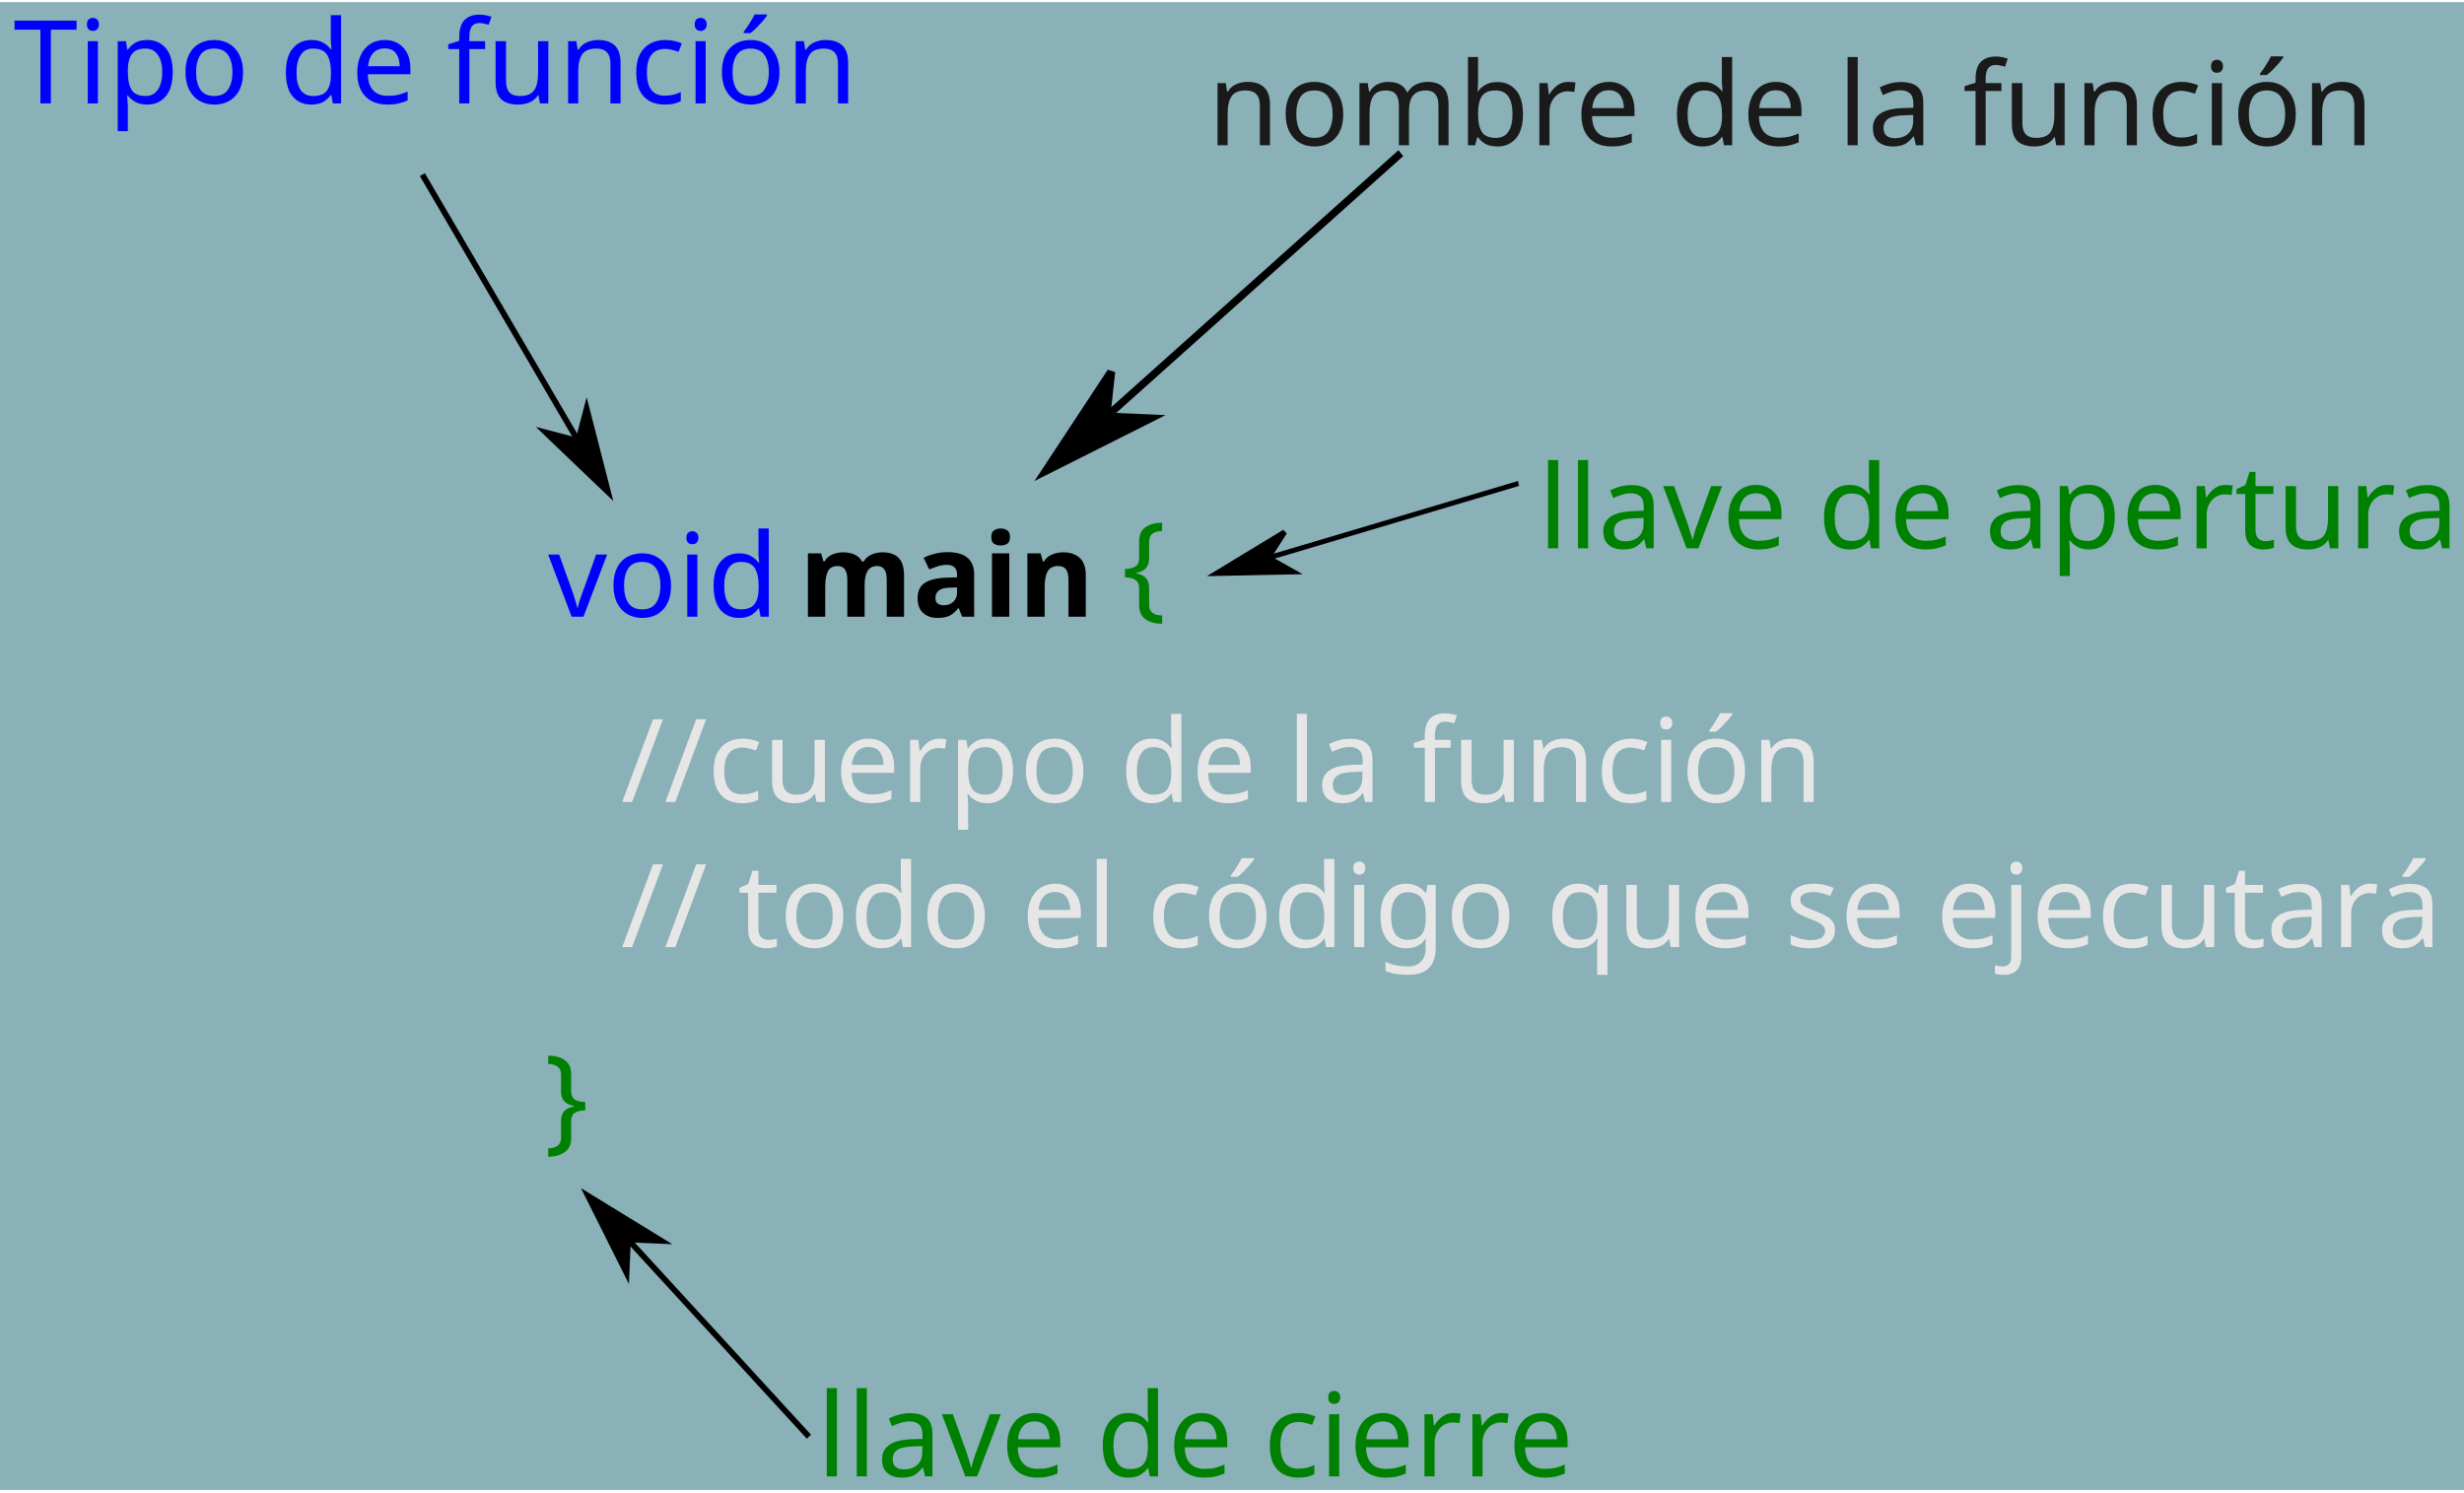
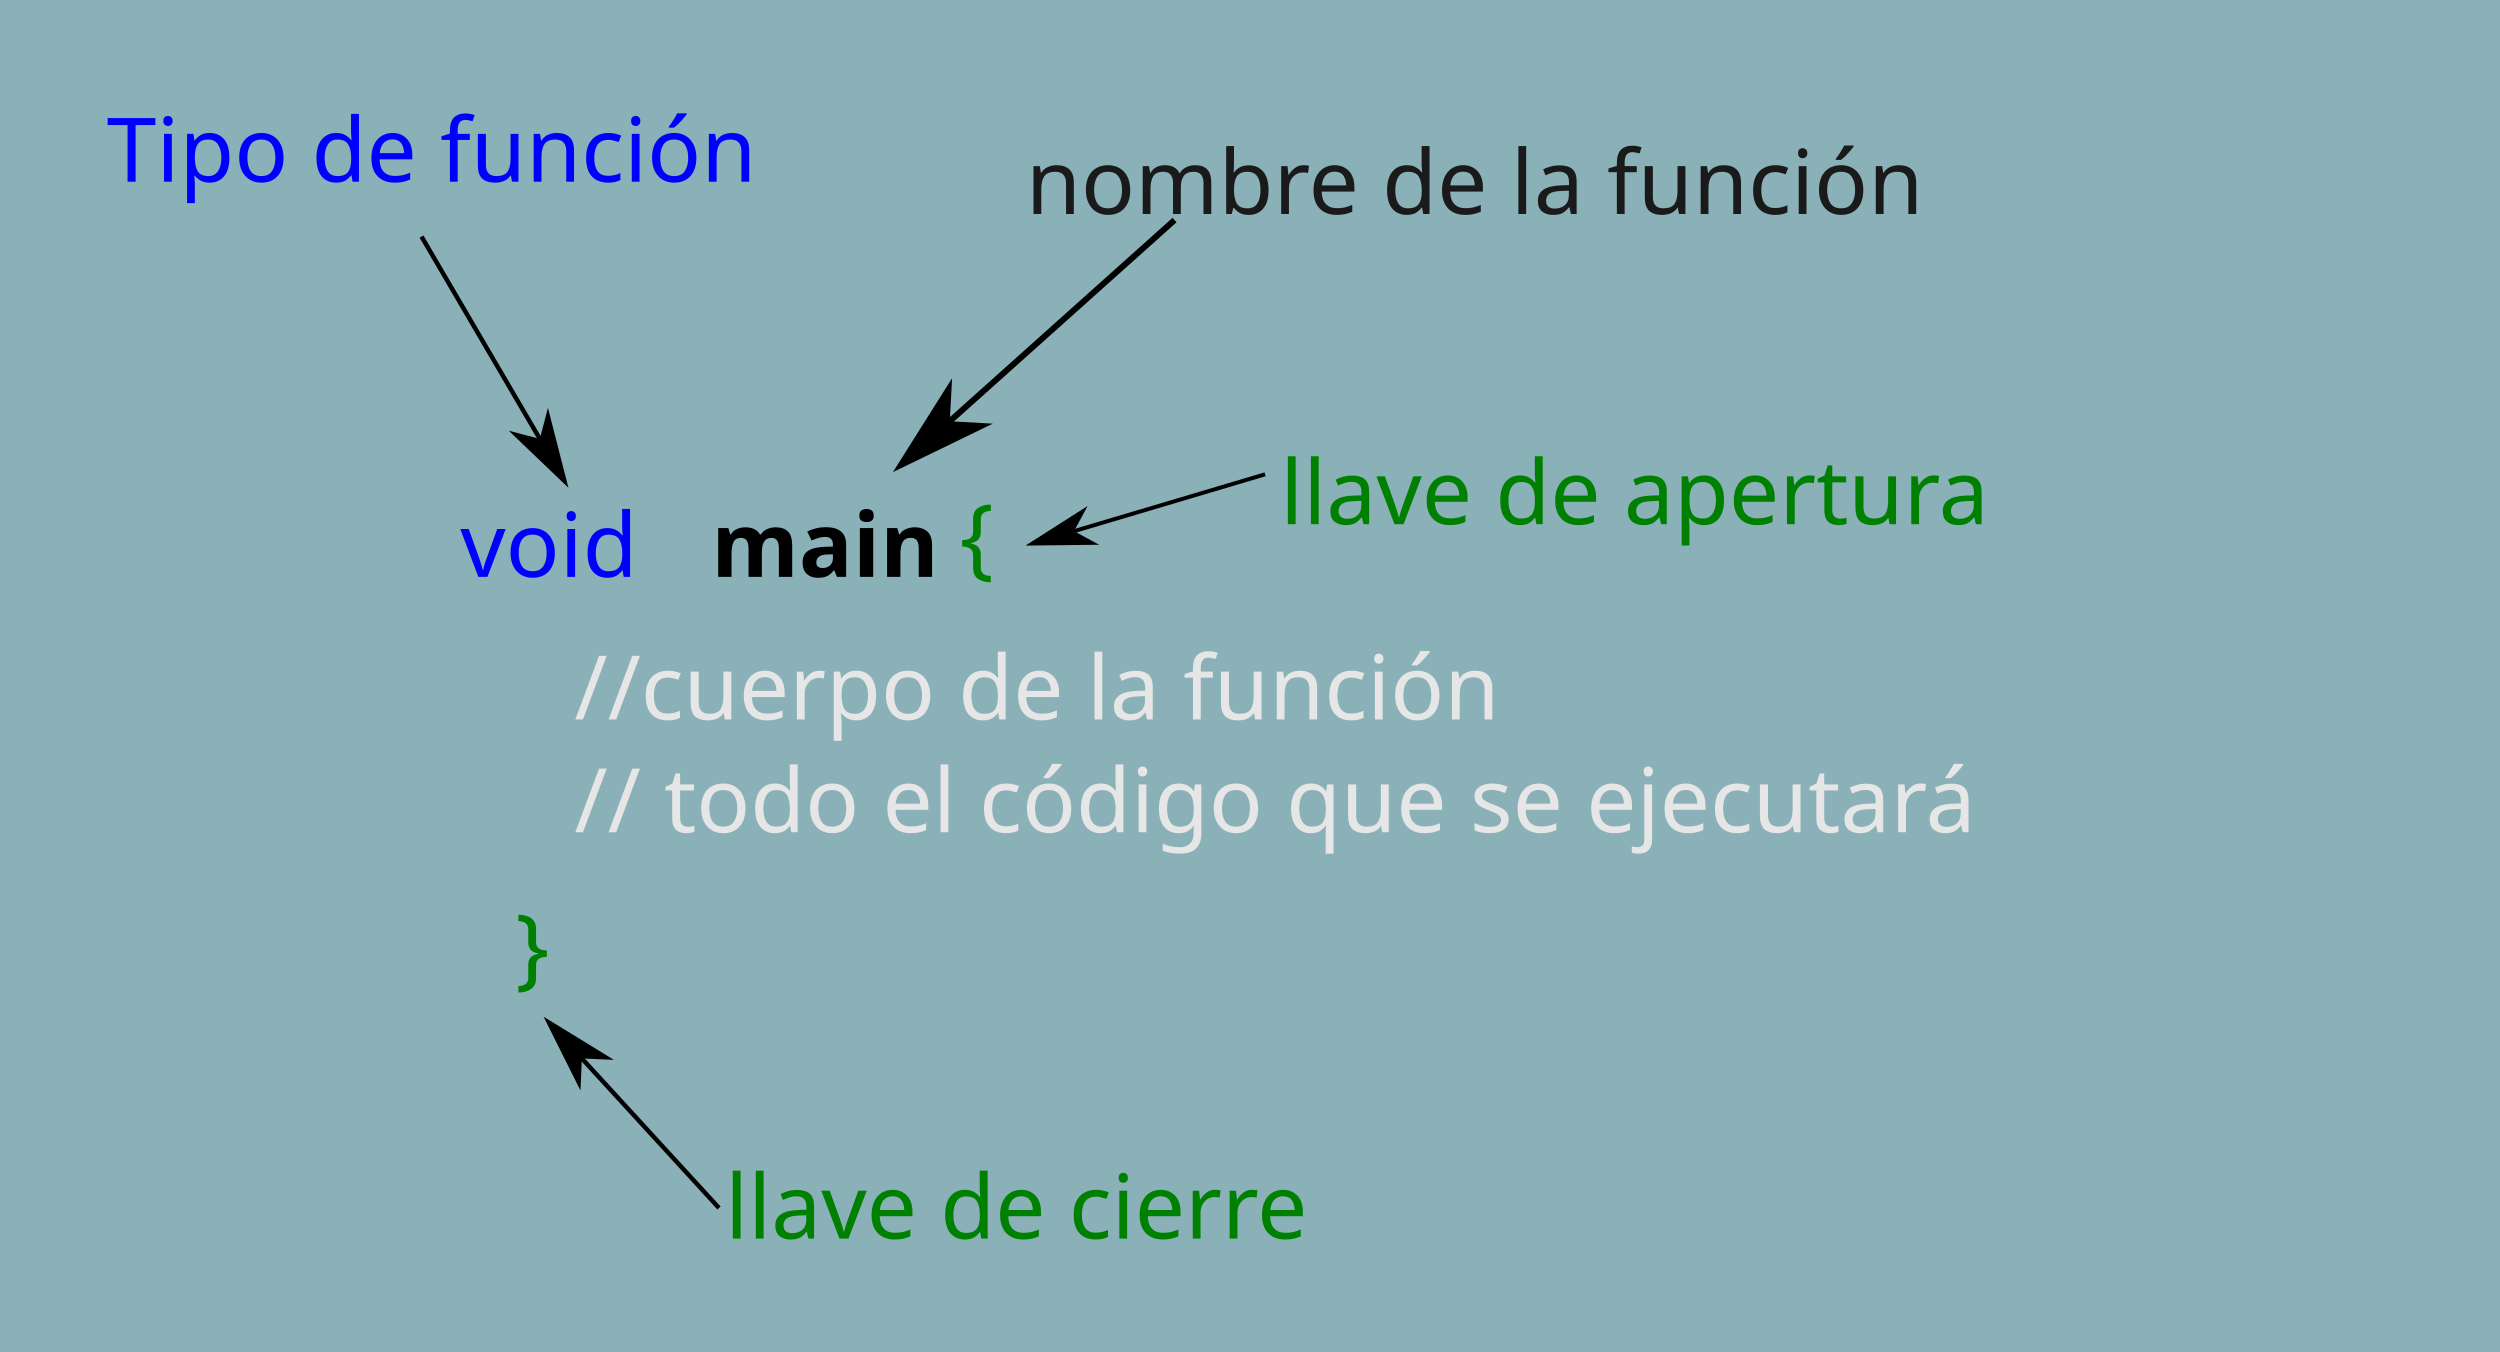
- <svg xmlns="http://www.w3.org/2000/svg" width="849.263" height="514.344" viewBox="0 0 224.701 136.087" version="1.1" id="svg5">
+ <svg xmlns="http://www.w3.org/2000/svg" width="1119.63" height="605.104" viewBox="0 0 296.236 160.1" version="1.1" id="svg5">
  <defs id="defs2">
    <marker style="overflow:visible" id="Arrow1Lend" refX="0" refY="0" orient="auto">
      <path transform="matrix(-0.8,0,0,-0.8,-10,0)" style="fill:context-stroke;fill-rule:evenodd;stroke:context-stroke;stroke-width:1pt" d="M 0,0 5,-5 -12.5,0 5,5 Z" id="path1915" />
    </marker>
    <marker style="overflow:visible" id="Arrow1Lend-1" refX="0" refY="0" orient="auto">
      <path transform="matrix(-0.8,0,0,-0.8,-10,0)" style="fill:context-stroke;fill-rule:evenodd;stroke:context-stroke;stroke-width:1pt" d="M 0,0 5,-5 -12.5,0 5,5 Z" id="path1915-8" />
    </marker>
    <marker style="overflow:visible" id="Arrow1Lend-3" refX="0" refY="0" orient="auto">
      <path transform="matrix(-0.8,0,0,-0.8,-10,0)" style="fill:context-stroke;fill-rule:evenodd;stroke:context-stroke;stroke-width:1pt" d="M 0,0 5,-5 -12.5,0 5,5 Z" id="path1915-3" />
    </marker>
  </defs>
-   <g id="layer1" transform="translate(9.399915,-64.96173)">
+   <g id="layer1" transform="translate(97.71923,-144.5522)">
    <rect style="fill:none;fill-opacity:0.363;stroke:none;stroke-width:0.265" id="rect565" width="390.187" height="127.519" x="-18.306" y="53.561" />
-     <rect style="fill:#89b1b7;fill-opacity:1;stroke-width:0.416" id="rect1" width="226.274" height="135.7" x="-10.187" y="65.155" />
-     <text xml:space="preserve" style="font-style:normal;font-weight:normal;font-size:10.583px;line-height:1.25;font-family:sans-serif;fill:#0000ff;fill-opacity:1;stroke:none;stroke-width:0.265" x="40.589" y="121.213" id="text759">
-       <tspan id="tspan757" style="font-style:normal;font-variant:normal;font-weight:normal;font-stretch:normal;font-family:'JetBrains Mono';-inkscape-font-specification:'JetBrains Mono';fill:#0000ff;stroke-width:0.265" x="40.589" y="121.213">void</tspan>
-     </text>
-     <text xml:space="preserve" style="font-style:normal;font-weight:normal;font-size:10.583px;line-height:1.25;font-family:sans-serif;fill:#0000ff;fill-opacity:1;stroke:none;stroke-width:0.265" x="-8.183" y="74.391" id="text759-1">
-       <tspan id="tspan757-2" style="font-style:normal;font-variant:normal;font-weight:normal;font-stretch:normal;font-family:'JetBrains Mono';-inkscape-font-specification:'JetBrains Mono';fill:#0000ff;stroke-width:0.265" x="-8.183" y="74.391">Tipo de función</tspan>
-     </text>
-     <text xml:space="preserve" style="font-style:normal;font-weight:normal;font-size:10.583px;line-height:1.25;font-family:sans-serif;fill:#1a1a1a;fill-opacity:1;stroke:none;stroke-width:0.265" x="100.728" y="78.213" id="text759-1-4">
-       <tspan id="tspan757-2-3" style="font-style:normal;font-variant:normal;font-weight:normal;font-stretch:normal;font-family:'JetBrains Mono';-inkscape-font-specification:'JetBrains Mono';fill:#1a1a1a;stroke-width:0.265" x="100.728" y="78.213">nombre de la función</tspan>
-     </text>
-     <text xml:space="preserve" style="font-style:normal;font-weight:normal;font-size:10.583px;line-height:1.25;font-family:sans-serif;fill:#000000;fill-opacity:1;stroke:none;stroke-width:0.265" x="63.448" y="121.213" id="text759-3">
-       <tspan id="tspan757-6" style="font-style:normal;font-variant:normal;font-weight:bold;font-stretch:normal;font-family:'JetBrains Mono';-inkscape-font-specification:'JetBrains Mono';fill:#000000;stroke-width:0.265" x="63.448" y="121.213">main</tspan>
-     </text>
-     <text xml:space="preserve" style="font-style:normal;font-weight:normal;font-size:10.583px;line-height:1.25;font-family:sans-serif;fill:#008000;fill-opacity:1;stroke:none;stroke-width:0.265" x="92.889" y="120.186" id="text759-3-7">
-       <tspan id="tspan757-6-5" style="font-style:normal;font-variant:normal;font-weight:normal;font-stretch:normal;font-family:'JetBrains Mono';-inkscape-font-specification:'JetBrains Mono';fill:#008000;stroke-width:0.265" x="92.889" y="120.186">{</tspan>
-     </text>
-     <text xml:space="preserve" style="font-style:normal;font-weight:normal;font-size:10.583px;line-height:1.25;font-family:sans-serif;fill:#008000;fill-opacity:1;stroke:none;stroke-width:0.265" x="40.25" y="168.792" id="text759-3-7-91">
-       <tspan id="tspan757-6-5-2" style="font-style:normal;font-variant:normal;font-weight:normal;font-stretch:normal;font-family:'JetBrains Mono';-inkscape-font-specification:'JetBrains Mono';fill:#008000;stroke-width:0.265" x="40.25" y="168.792">}</tspan>
-     </text>
-     <text xml:space="preserve" style="font-style:normal;font-weight:normal;font-size:10.583px;line-height:1.25;font-family:sans-serif;fill:#008000;fill-opacity:1;stroke:none;stroke-width:0.265" x="130.867" y="114.969" id="text759-3-7-9">
-       <tspan id="tspan757-6-5-3" style="font-style:normal;font-variant:normal;font-weight:normal;font-stretch:normal;font-family:'JetBrains Mono';-inkscape-font-specification:'JetBrains Mono';fill:#008000;stroke-width:0.265" x="130.867" y="114.969">llave de apertura</tspan>
-     </text>
-     <text xml:space="preserve" style="font-style:normal;font-weight:normal;font-size:10.583px;line-height:1.25;font-family:sans-serif;fill:#008000;fill-opacity:1;stroke:none;stroke-width:0.265" x="65.095" y="199.62" id="text759-3-7-9-8">
-       <tspan id="tspan757-6-5-3-8" style="font-style:normal;font-variant:normal;font-weight:normal;font-stretch:normal;font-family:'JetBrains Mono';-inkscape-font-specification:'JetBrains Mono';fill:#008000;stroke-width:0.265" x="65.095" y="199.62">llave de cierre</tspan>
-     </text>
-     <path style="fill:none;stroke:#000000;stroke-width:0.529;stroke-linecap:butt;stroke-linejoin:miter;stroke-miterlimit:4;stroke-dasharray:none;stroke-opacity:1;marker-end:url(#Arrow1Lend)" d="M 27.793,79.563 44.686,108.446" id="path1794" transform="translate(1.323001,1.322949)" />
-     <path style="fill:none;stroke:#000000;stroke-width:0.529;stroke-linecap:butt;stroke-linejoin:miter;stroke-miterlimit:4;stroke-dasharray:none;stroke-opacity:1;marker-end:url(#Arrow1Lend)" d="M 108.991,83.378 93.732,110.626" id="path1798" transform="matrix(0.5774657,0.6146911,-0.6861414,0.644589,123.3471,-11.68476)" />
-     <path style="fill:none;stroke:#000000;stroke-width:0.529;stroke-linecap:butt;stroke-linejoin:miter;stroke-miterlimit:4;stroke-dasharray:none;stroke-opacity:1;marker-end:url(#Arrow1Lend-3)" d="M 108.991,83.378 93.732,110.626" id="path1798-6" transform="matrix(1.226044,0.426207,-0.5004444,1.30102,26.44471,-75.99751)" />
-     <path style="fill:none;stroke:#000000;stroke-width:0.529;stroke-linecap:butt;stroke-linejoin:miter;stroke-miterlimit:4;stroke-dasharray:none;stroke-opacity:1;marker-end:url(#Arrow1Lend-1)" d="m 73.024,151.77 -1.362,-29.7" id="path1810-6" transform="rotate(-39.89793,129.6187,185.8069)" />
-     <text xml:space="preserve" style="font-style:normal;font-weight:normal;font-size:10.583px;line-height:1.25;font-family:sans-serif;fill:#e6e6e6;fill-opacity:1;stroke:none;stroke-width:0.265" x="47.23" y="138.11" id="text1">
-       <tspan id="tspan1" style="font-style:normal;font-variant:normal;font-weight:normal;font-stretch:normal;font-family:'JetBrains Mono';-inkscape-font-specification:'JetBrains Mono';fill:#e6e6e6;stroke-width:0.265" x="47.23" y="138.11">//cuerpo de la función</tspan>
-       <tspan style="font-style:normal;font-variant:normal;font-weight:normal;font-stretch:normal;font-family:'JetBrains Mono';-inkscape-font-specification:'JetBrains Mono';fill:#e6e6e6;stroke-width:0.265" x="47.23" y="151.339" id="tspan2">// todo el código que se ejecutará</tspan>
-     </text>
+     <rect style="fill:#89b1b7;fill-opacity:1;stroke-width:0.519" id="rect1" width="296.616" height="161.278" x="-97.719" y="144.552" />
+     <g id="g1054" transform="translate(13.22916,13.22917)">
+       <g id="g1028" transform="translate(-139.6178,84.72986)">
+         <text xml:space="preserve" style="font-style:normal;font-weight:normal;font-size:10.583px;line-height:1.25;font-family:sans-serif;fill:#0000ff;fill-opacity:1;stroke:none;stroke-width:0.265" x="83.209" y="114.952" id="text759">
+           <tspan id="tspan757" style="font-style:normal;font-variant:normal;font-weight:normal;font-stretch:normal;font-family:'JetBrains Mono';-inkscape-font-specification:'JetBrains Mono';fill:#0000ff;stroke-width:0.265" x="83.209" y="114.952">void</tspan>
+         </text>
+         <text xml:space="preserve" style="font-style:normal;font-weight:normal;font-size:10.583px;line-height:1.25;font-family:sans-serif;fill:#0000ff;fill-opacity:1;stroke:none;stroke-width:0.265" x="41.316" y="68.13" id="text759-1">
+           <tspan id="tspan757-2" style="font-style:normal;font-variant:normal;font-weight:normal;font-stretch:normal;font-family:'JetBrains Mono';-inkscape-font-specification:'JetBrains Mono';fill:#0000ff;stroke-width:0.265" x="41.316" y="68.13">Tipo de función</tspan>
+         </text>
+         <text xml:space="preserve" style="font-style:normal;font-weight:normal;font-size:10.583px;line-height:1.25;font-family:sans-serif;fill:#1a1a1a;fill-opacity:1;stroke:none;stroke-width:0.265" x="150.228" y="71.951" id="text759-1-4">
+           <tspan id="tspan757-2-3" style="font-style:normal;font-variant:normal;font-weight:normal;font-stretch:normal;font-family:'JetBrains Mono';-inkscape-font-specification:'JetBrains Mono';fill:#1a1a1a;stroke-width:0.265" x="150.228" y="71.951">nombre de la función</tspan>
+         </text>
+         <text xml:space="preserve" style="font-style:normal;font-weight:normal;font-size:10.583px;line-height:1.25;font-family:sans-serif;fill:#000000;fill-opacity:1;stroke:none;stroke-width:0.265" x="112.947" y="114.952" id="text759-3">
+           <tspan id="tspan757-6" style="font-style:normal;font-variant:normal;font-weight:bold;font-stretch:normal;font-family:'JetBrains Mono';-inkscape-font-specification:'JetBrains Mono';fill:#000000;stroke-width:0.265" x="112.947" y="114.952">main</tspan>
+         </text>
+         <text xml:space="preserve" style="font-style:normal;font-weight:normal;font-size:10.583px;line-height:1.25;font-family:sans-serif;fill:#008000;fill-opacity:1;stroke:none;stroke-width:0.265" x="142.388" y="113.925" id="text759-3-7">
+           <tspan id="tspan757-6-5" style="font-style:normal;font-variant:normal;font-weight:normal;font-stretch:normal;font-family:'JetBrains Mono';-inkscape-font-specification:'JetBrains Mono';fill:#008000;stroke-width:0.265" x="142.388" y="113.925">{</tspan>
+         </text>
+         <text xml:space="preserve" style="font-style:normal;font-weight:normal;font-size:10.583px;line-height:1.25;font-family:sans-serif;fill:#008000;fill-opacity:1;stroke:none;stroke-width:0.265" x="89.75" y="162.531" id="text759-3-7-91">
+           <tspan id="tspan757-6-5-2" style="font-style:normal;font-variant:normal;font-weight:normal;font-stretch:normal;font-family:'JetBrains Mono';-inkscape-font-specification:'JetBrains Mono';fill:#008000;stroke-width:0.265" x="89.75" y="162.531">}</tspan>
+         </text>
+         <text xml:space="preserve" style="font-style:normal;font-weight:normal;font-size:10.583px;line-height:1.25;font-family:sans-serif;fill:#008000;fill-opacity:1;stroke:none;stroke-width:0.265" x="180.366" y="108.708" id="text759-3-7-9">
+           <tspan id="tspan757-6-5-3" style="font-style:normal;font-variant:normal;font-weight:normal;font-stretch:normal;font-family:'JetBrains Mono';-inkscape-font-specification:'JetBrains Mono';fill:#008000;stroke-width:0.265" x="180.366" y="108.708">llave de apertura</tspan>
+         </text>
+         <text xml:space="preserve" style="font-style:normal;font-weight:normal;font-size:10.583px;line-height:1.25;font-family:sans-serif;fill:#008000;fill-opacity:1;stroke:none;stroke-width:0.265" x="114.594" y="193.359" id="text759-3-7-9-8">
+           <tspan id="tspan757-6-5-3-8" style="font-style:normal;font-variant:normal;font-weight:normal;font-stretch:normal;font-family:'JetBrains Mono';-inkscape-font-specification:'JetBrains Mono';fill:#008000;stroke-width:0.265" x="114.594" y="193.359">llave de cierre</tspan>
+         </text>
+         <path style="fill:none;stroke:#000000;stroke-width:0.529;stroke-linecap:butt;stroke-linejoin:miter;stroke-miterlimit:4;stroke-dasharray:none;stroke-opacity:1;marker-end:url(#Arrow1Lend)" d="M 78.615,74.625 95.508,103.508" id="path1794" />
+         <path style="fill:none;stroke:#000000;stroke-width:0.472;stroke-linecap:butt;stroke-linejoin:miter;stroke-miterlimit:4;stroke-dasharray:none;stroke-opacity:1;marker-end:url(#Arrow1Lend)" d="m 178.576,102.794 -27.507,8.184" id="path1798" />
+         <path style="fill:none;stroke:#000000;stroke-width:0.712;stroke-linecap:butt;stroke-linejoin:miter;stroke-miterlimit:4;stroke-dasharray:none;stroke-opacity:1;marker-end:url(#Arrow1Lend-3)" d="M 167.845,72.67 135.502,101.617" id="path1798-6" />
+         <path style="fill:none;stroke:#000000;stroke-width:0.529;stroke-linecap:butt;stroke-linejoin:miter;stroke-miterlimit:4;stroke-dasharray:none;stroke-opacity:1;marker-end:url(#Arrow1Lend-1)" d="M 113.867,189.734 93.771,167.822" id="path1810-6" />
+         <text xml:space="preserve" style="font-style:normal;font-weight:normal;font-size:10.583px;line-height:1.25;font-family:sans-serif;fill:#e6e6e6;fill-opacity:1;stroke:none;stroke-width:0.265" x="96.729" y="131.849" id="text1">
+           <tspan id="tspan1" style="font-style:normal;font-variant:normal;font-weight:normal;font-stretch:normal;font-family:'JetBrains Mono';-inkscape-font-specification:'JetBrains Mono';fill:#e6e6e6;stroke-width:0.265" x="96.729" y="131.849">//cuerpo de la función</tspan>
+           <tspan style="font-style:normal;font-variant:normal;font-weight:normal;font-stretch:normal;font-family:'JetBrains Mono';-inkscape-font-specification:'JetBrains Mono';fill:#e6e6e6;stroke-width:0.265" x="96.729" y="145.215" id="tspan2">// todo el código que se ejecutará</tspan>
+         </text>
+       </g>
+     </g>
  </g>
</svg>
